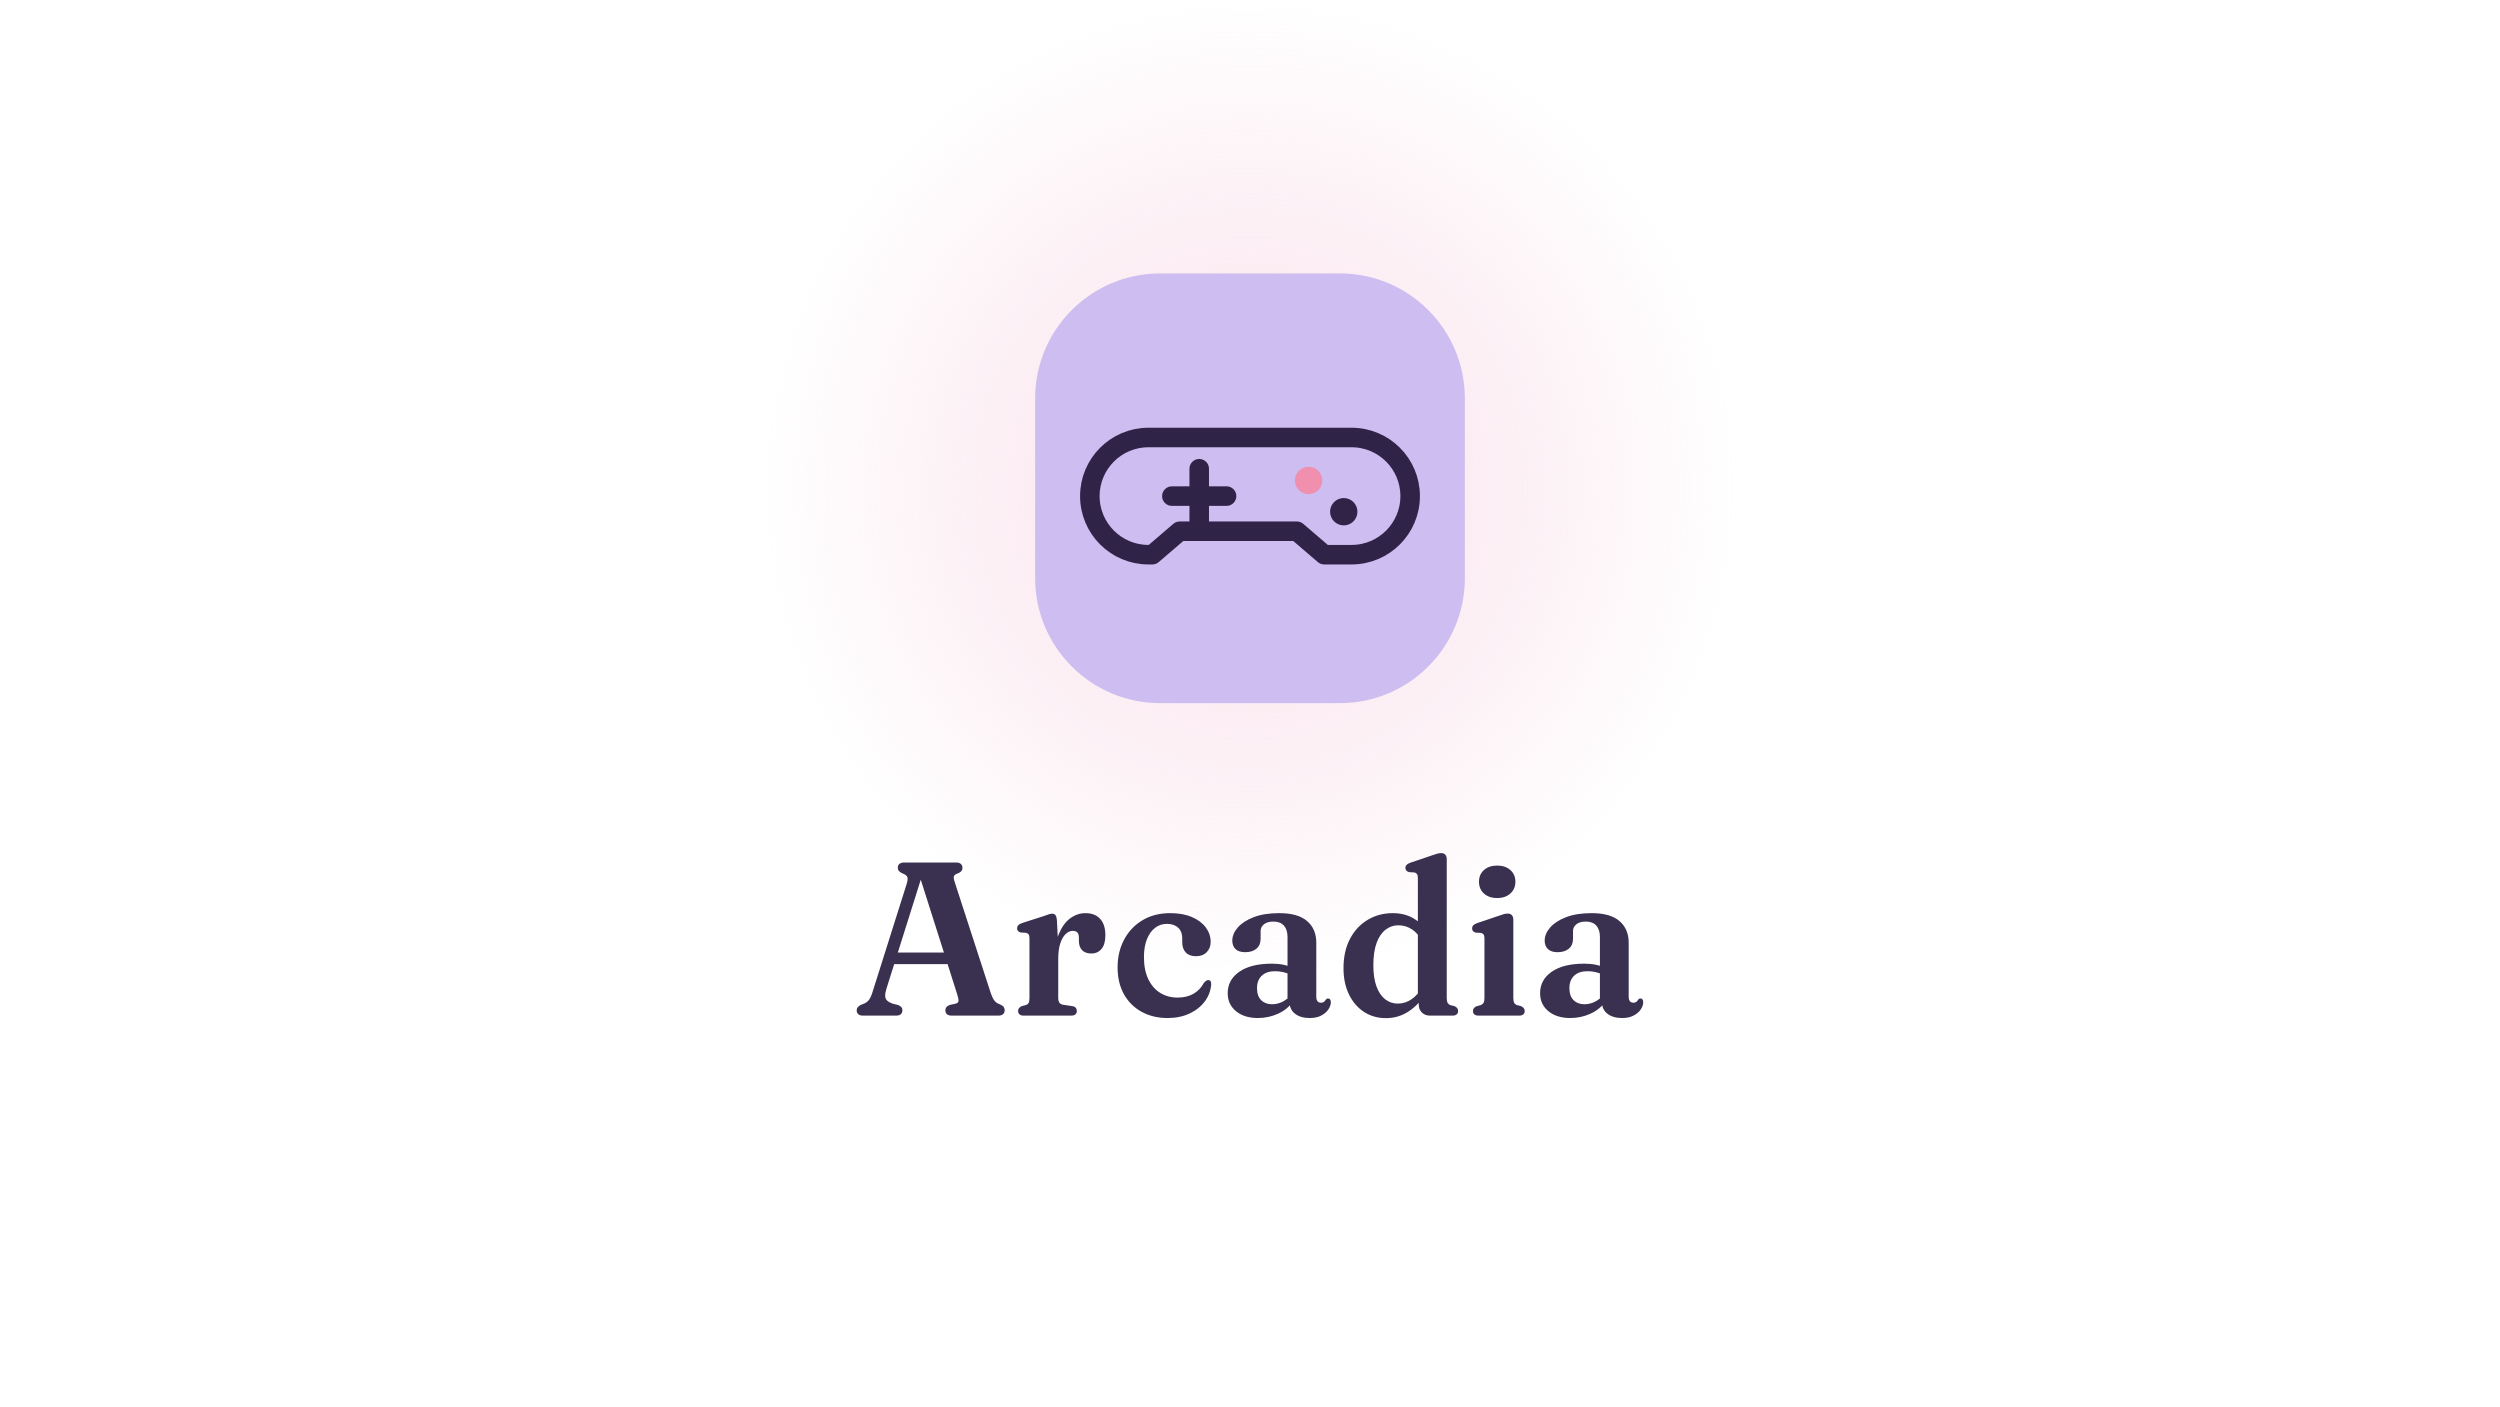
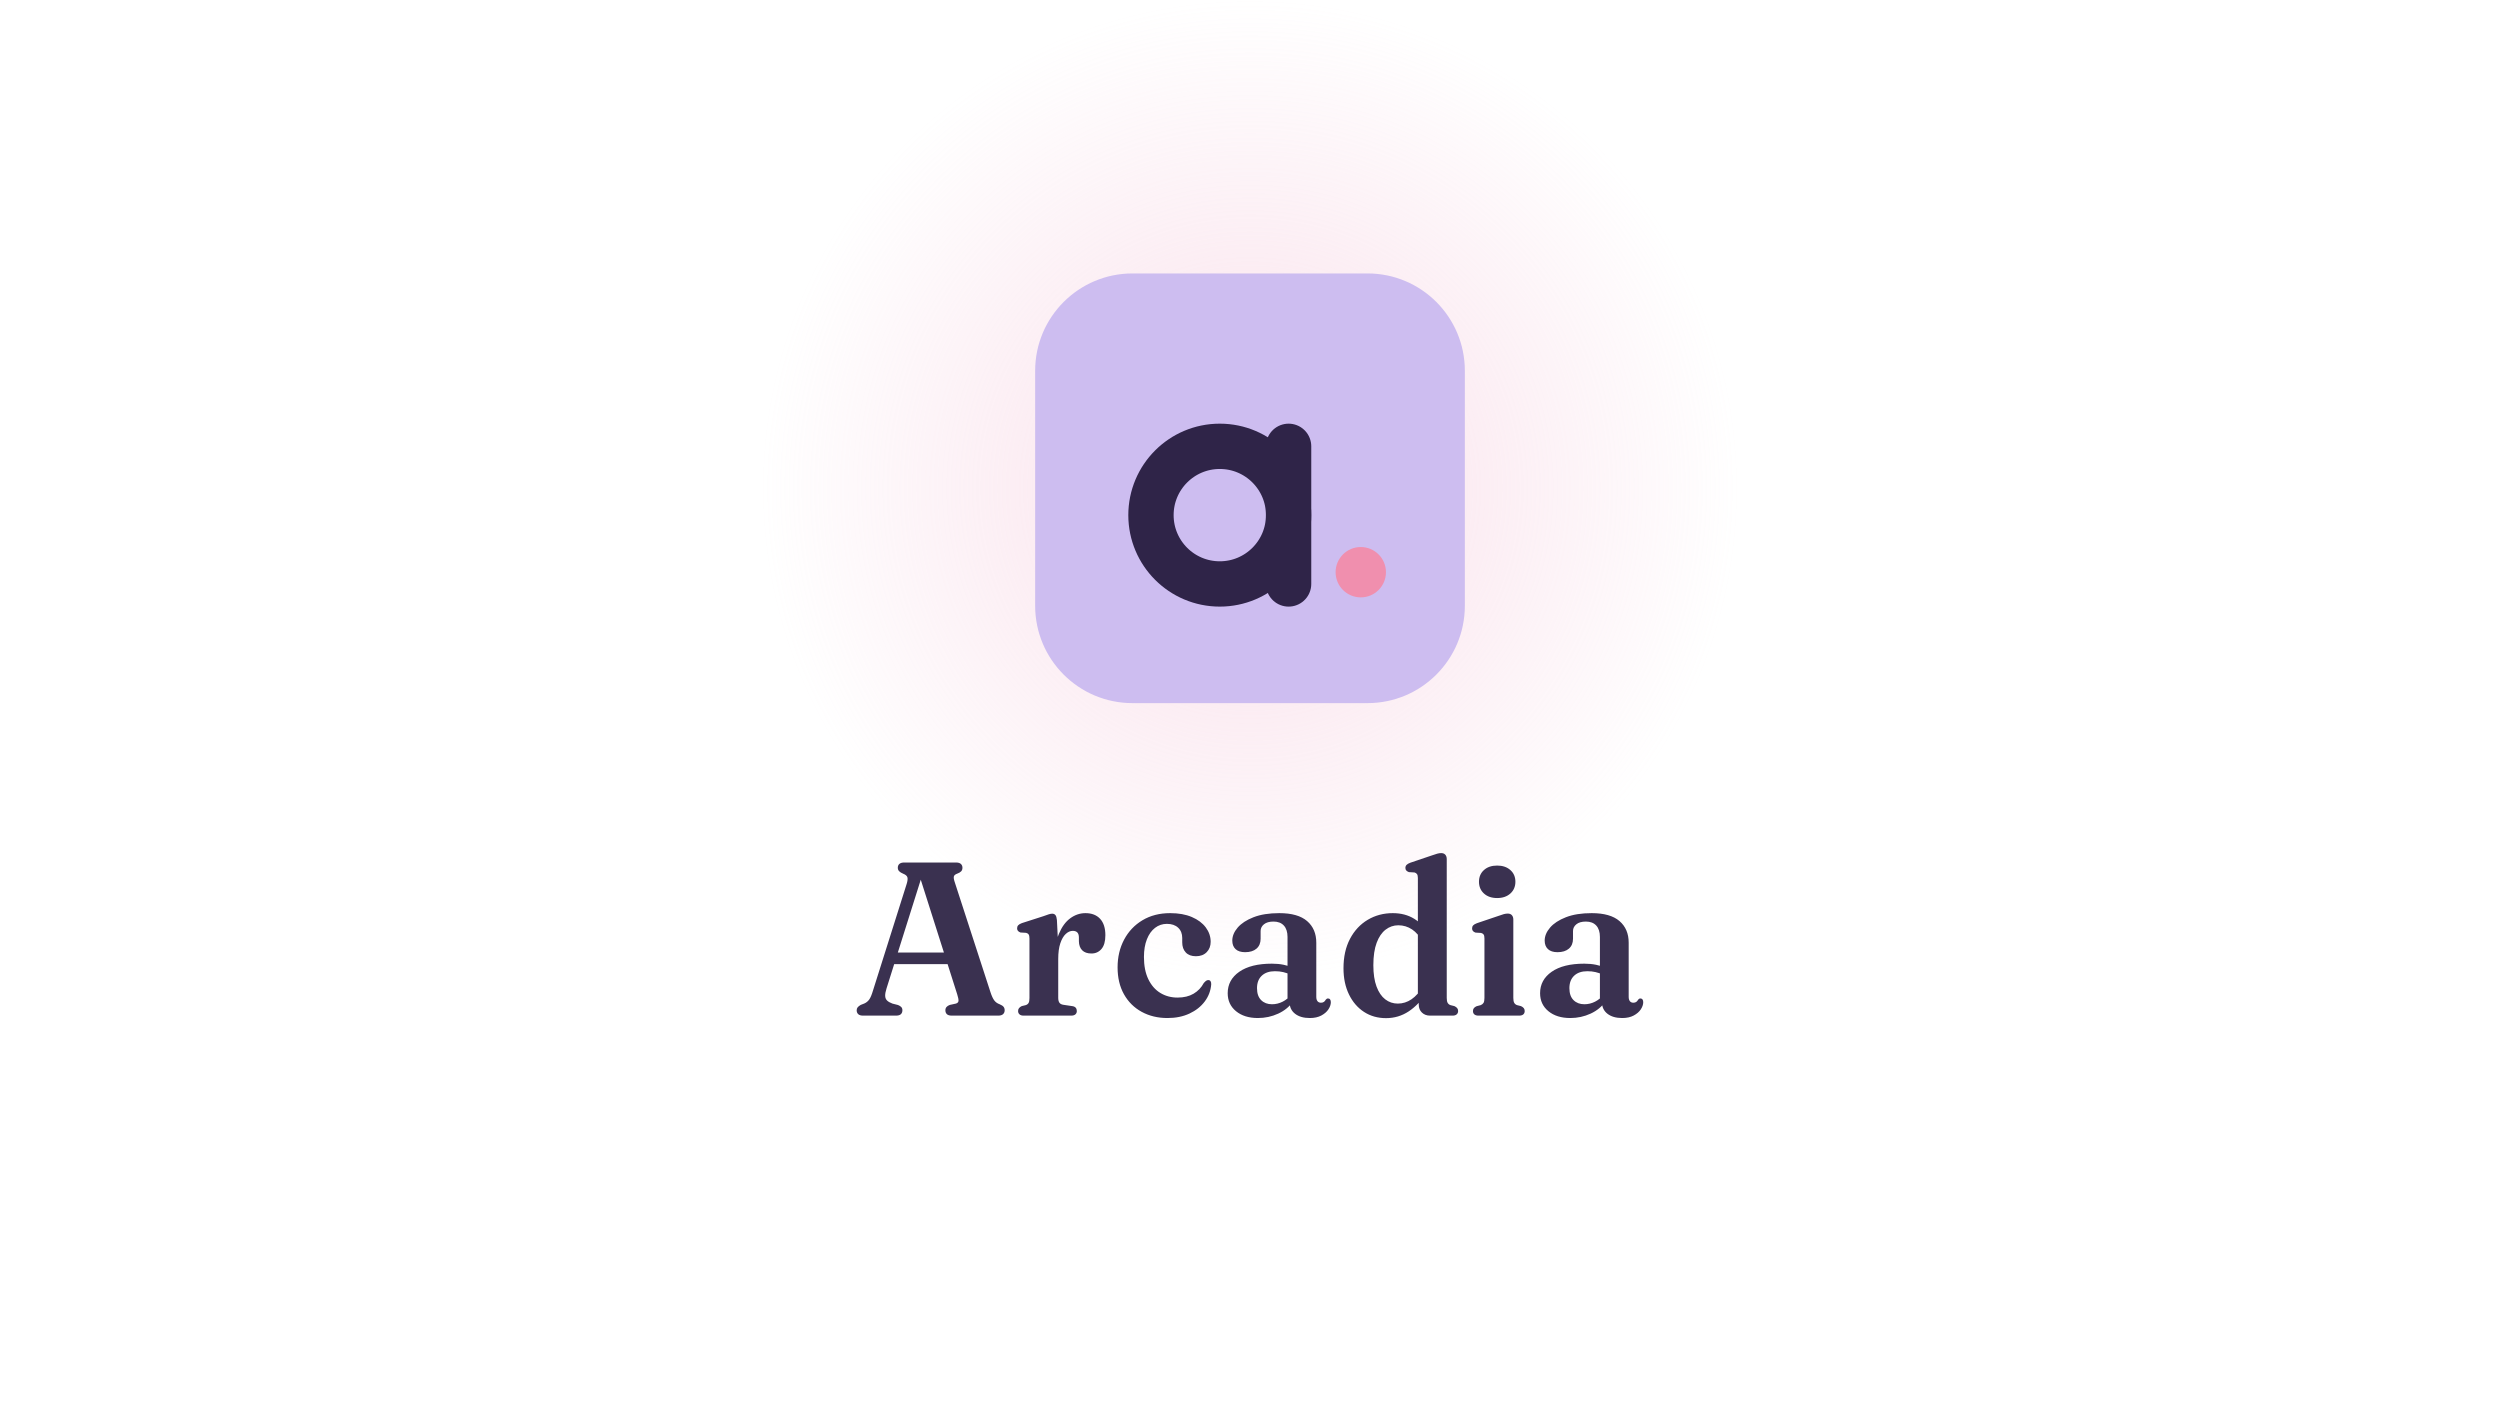
<svg xmlns="http://www.w3.org/2000/svg" width="1280" height="720" viewBox="0 0 1280 720">
  <defs>
    <radialGradient id="glow" cx="0.5" cy="0.5" r="0.5">
      <stop offset="0" stop-color="#f2b6cf" stop-opacity="0.45" />
      <stop offset="1" stop-color="#f2b6cf" stop-opacity="0" />
    </radialGradient>
  </defs>
  <circle cx="640" cy="250" r="250" fill="url(#glow)" />
-   <g transform="translate(530 140)">
-     <rect x="0" y="0" width="220" height="220" rx="64" fill="#cdbdf0" />
-     <path d="M58 84h104a30 30 0 0 1 0 60h-14l-14-12H74l-14 12H58a30 30 0 0 1 0-60z" fill="none" stroke="#2f2448" stroke-width="10" stroke-linejoin="round" />
-     <path d="M70 114h28M84 100v28" stroke="#2f2448" stroke-width="10" stroke-linecap="round" />
-     <circle cx="140" cy="106" r="7" fill="#f08fae" />
-     <circle cx="158" cy="122" r="7" fill="#2f2448" />
+   <g transform="translate(530 140) scale(0.859375)">
+     <rect width="256" height="256" rx="58" fill="#cdbdf0" />
+     <circle cx="110" cy="144" r="41" fill="none" stroke="#2f2448" stroke-width="27" />
+     <path d="M151 103v82" stroke="#2f2448" stroke-width="27" stroke-linecap="round" />
+     <circle cx="194" cy="178" r="15" fill="#f08fae" />
  </g>
  <path transform="translate(437.5 520)" fill="#3a3150" d="M18.2 -32.312H50.512L50.736 -26.376H17.864ZM24.528 -2.744Q24.528 -1.456 23.744 -0.728Q22.96 0.0 21.28 0.0H4.368Q2.744 0.0 1.932 -0.728Q1.12 -1.456 1.12 -2.744Q1.12 -3.64 1.624 -4.256Q2.128 -4.872 3.192 -5.488L5.04 -6.216Q6.552 -6.888 7.532 -8.232Q8.512 -9.576 9.52 -12.992L26.712 -67.424Q27.44 -69.776 27.076 -70.868Q26.712 -71.96 24.864 -72.688Q23.52 -73.248 22.848 -73.948Q22.176 -74.648 22.176 -75.712Q22.176 -77.0 23.016 -77.7Q23.856 -78.4 25.48 -78.4H51.968Q53.648 -78.4 54.46 -77.672Q55.272 -76.944 55.272 -75.712Q55.272 -74.592 54.628 -73.892Q53.984 -73.192 52.584 -72.688Q51.184 -72.184 50.904 -71.344Q50.624 -70.504 51.24 -68.6L69.608 -12.04Q70.56 -9.128 71.568 -7.784Q72.576 -6.44 74.312 -5.824Q75.768 -5.208 76.328 -4.508Q76.888 -3.808 76.888 -2.744Q76.888 -1.512 76.076 -0.756Q75.264 0.0 73.584 0.0H49.784Q48.104 0.0 47.32 -0.728Q46.536 -1.456 46.536 -2.744Q46.536 -3.752 47.124 -4.424Q47.712 -5.096 48.832 -5.488L51.912 -6.16Q53.2 -6.552 53.256 -7.588Q53.312 -8.624 52.584 -10.92L33.264 -71.68L34.888 -72.632L16.408 -13.944Q15.68 -11.648 15.708 -10.164Q15.736 -8.68 16.66 -7.756Q17.584 -6.832 19.432 -6.16L22.288 -5.432Q23.408 -4.984 23.968 -4.368Q24.528 -3.752 24.528 -2.744Z M102.464 -28.672Q102.464 -36.624 104.676 -41.916Q106.888 -47.208 110.472 -49.84Q114.056 -52.472 118.256 -52.472Q123.072 -52.472 125.76 -49.56Q128.448 -46.648 128.448 -41.16Q128.448 -36.456 126.46 -34.132Q124.472 -31.808 121.336 -31.808Q118.2 -31.808 116.576 -33.46Q114.952 -35.112 114.896 -38.08V-39.984Q114.896 -41.72 114.112 -42.56Q113.328 -43.4 111.76 -43.4Q109.856 -43.4 108.148 -41.804Q106.44 -40.208 105.376 -37.016Q104.312 -33.824 104.312 -29.008ZM103.64 -48.944 104.312 -35.504V-9.128Q104.312 -7.504 104.9 -6.636Q105.488 -5.768 106.944 -5.544L111.48 -4.872Q112.712 -4.704 113.272 -4.032Q113.832 -3.36 113.832 -2.352Q113.832 -1.288 113.104 -0.644Q112.376 0.0 110.976 0.0H86.56Q85.216 0.0 84.488 -0.644Q83.76 -1.288 83.76 -2.352Q83.76 -3.248 84.236 -3.836Q84.712 -4.424 85.608 -4.872L87.68 -5.376Q88.688 -5.712 89.136 -6.496Q89.584 -7.28 89.584 -9.016V-39.48Q89.584 -40.936 89.164 -41.552Q88.744 -42.168 87.848 -42.392L84.992 -42.56Q84.096 -42.896 83.676 -43.4Q83.256 -43.904 83.256 -44.688Q83.256 -45.64 83.816 -46.256Q84.376 -46.872 85.72 -47.376L96.696 -50.904Q98.432 -51.576 99.496 -51.884Q100.56 -52.192 101.232 -52.192Q102.296 -52.192 102.884 -51.464Q103.472 -50.736 103.64 -48.944Z M182.36 -37.8Q182.36 -34.552 180.316 -32.48Q178.272 -30.408 174.8 -30.408Q171.44 -30.408 169.62 -32.34Q167.8 -34.272 167.8 -37.52V-39.76Q167.8 -43.064 165.7 -45.024Q163.6 -46.984 159.96 -46.984Q156.544 -46.984 153.884 -44.94Q151.224 -42.896 149.712 -39.088Q148.2 -35.28 148.2 -30.016Q148.2 -23.296 150.44 -18.648Q152.68 -14.0 156.572 -11.62Q160.464 -9.24 165.392 -9.24Q170.264 -9.24 173.624 -11.228Q176.984 -13.216 178.832 -16.688Q179.616 -17.584 180.12 -17.892Q180.624 -18.2 181.184 -18.2Q181.912 -18.2 182.304 -17.612Q182.696 -17.024 182.64 -15.96Q182.248 -11.144 179.336 -7.252Q176.424 -3.36 171.524 -1.064Q166.624 1.232 160.24 1.232Q152.848 1.232 147.052 -1.932Q141.256 -5.096 137.98 -10.92Q134.704 -16.744 134.704 -24.696Q134.704 -32.592 138.036 -38.892Q141.368 -45.192 147.444 -48.832Q153.52 -52.472 161.64 -52.472Q168.08 -52.472 172.728 -50.484Q177.376 -48.496 179.868 -45.136Q182.36 -41.776 182.36 -37.8Z M222.776 -6.832V-8.12L221.712 -8.344V-40.264Q221.712 -44.072 219.836 -46.116Q217.96 -48.16 214.544 -48.16Q211.352 -48.16 209.644 -46.76Q207.936 -45.36 207.936 -43.344V-39.368Q207.936 -36.12 205.836 -34.3Q203.736 -32.48 199.984 -32.48Q196.792 -32.48 195.112 -34.048Q193.432 -35.616 193.432 -38.416Q193.432 -41.832 196.176 -45.052Q198.92 -48.272 204.296 -50.372Q209.672 -52.472 217.512 -52.472Q227.032 -52.472 231.736 -48.412Q236.44 -44.352 236.44 -37.352V-9.632Q236.44 -8.176 237.056 -7.392Q237.672 -6.608 238.848 -6.608Q239.744 -6.608 240.332 -7.028Q240.92 -7.448 241.256 -8.12Q241.48 -8.4 241.76 -8.596Q242.04 -8.792 242.432 -8.792Q243.16 -8.792 243.524 -8.26Q243.888 -7.728 243.888 -6.888Q243.888 -5.096 242.656 -3.22Q241.424 -1.344 239.016 -0.056Q236.608 1.232 233.136 1.232Q228.376 1.232 225.576 -0.952Q222.776 -3.136 222.776 -6.832ZM191.08 -11.48Q191.08 -18.312 197.016 -22.456Q202.952 -26.6 213.704 -26.6Q217.008 -26.6 219.696 -26.04Q222.384 -25.48 224.344 -24.584L223.224 -21.0Q221.376 -21.84 219.472 -22.288Q217.568 -22.736 215.272 -22.736Q210.96 -22.736 208.524 -20.44Q206.088 -18.144 206.088 -14.056Q206.088 -10.024 208.216 -7.924Q210.344 -5.824 213.76 -5.824Q216.616 -5.824 219.22 -7.14Q221.824 -8.456 223.56 -10.752L224.68 -7.448Q221.88 -3.304 216.98 -1.036Q212.08 1.232 206.536 1.232Q199.592 1.232 195.336 -2.268Q191.08 -5.768 191.08 -11.48Z M288.896 -9.184 288.448 -9.576V-70.448Q288.448 -71.848 288.0 -72.464Q287.552 -73.08 286.712 -73.304L283.856 -73.472Q282.96 -73.808 282.512 -74.312Q282.064 -74.816 282.064 -75.6Q282.064 -76.552 282.652 -77.168Q283.24 -77.784 284.584 -78.288L295.504 -81.984Q297.24 -82.6 298.332 -82.908Q299.424 -83.216 300.376 -83.216Q301.776 -83.216 302.504 -82.376Q303.232 -81.536 303.232 -80.192V-9.072Q303.232 -7.336 303.708 -6.524Q304.184 -5.712 305.136 -5.376L307.152 -4.872Q308.104 -4.424 308.58 -3.836Q309.056 -3.248 309.056 -2.352Q309.056 -1.288 308.328 -0.644Q307.6 0.0 306.256 0.0H294.664Q292.144 0.0 290.52 -1.568Q288.896 -3.136 288.896 -5.656ZM250.368 -24.248Q250.368 -32.984 253.7 -39.312Q257.032 -45.64 262.772 -49.056Q268.512 -52.472 275.624 -52.472Q281.896 -52.472 286.572 -49.588Q291.248 -46.704 294.216 -41.384L290.968 -37.632Q288.672 -42.0 285.48 -44.128Q282.288 -46.256 278.424 -46.256Q274.84 -46.256 271.928 -44.016Q269.016 -41.776 267.336 -37.268Q265.656 -32.76 265.656 -25.816Q265.656 -19.264 267.28 -14.896Q268.904 -10.528 271.732 -8.344Q274.56 -6.16 278.2 -6.16Q281.952 -6.16 285.2 -8.372Q288.448 -10.584 291.08 -15.008L293.208 -12.096Q289.008 -5.656 283.772 -2.184Q278.536 1.288 272.152 1.288Q265.768 1.288 260.868 -1.904Q255.968 -5.096 253.168 -10.864Q250.368 -16.632 250.368 -24.248Z M337.32 -49.224V-9.072Q337.32 -7.336 337.796 -6.524Q338.272 -5.712 339.224 -5.376L341.24 -4.872Q342.192 -4.424 342.668 -3.836Q343.144 -3.248 343.144 -2.352Q343.144 -1.232 342.416 -0.616Q341.688 0.0 340.344 0.0H319.456Q318.112 0.0 317.384 -0.616Q316.656 -1.232 316.656 -2.352Q316.656 -3.248 317.132 -3.836Q317.608 -4.424 318.504 -4.816L320.632 -5.376Q321.584 -5.768 322.06 -6.524Q322.536 -7.28 322.536 -9.072V-39.48Q322.536 -40.936 322.116 -41.524Q321.696 -42.112 320.8 -42.336L317.944 -42.504Q317.048 -42.84 316.628 -43.344Q316.208 -43.848 316.208 -44.688Q316.208 -45.584 316.768 -46.2Q317.328 -46.816 318.672 -47.32L329.592 -51.016Q331.384 -51.688 332.448 -51.968Q333.512 -52.248 334.464 -52.248Q335.864 -52.248 336.592 -51.408Q337.32 -50.568 337.32 -49.224ZM329.032 -60.2Q324.832 -60.2 322.284 -62.524Q319.736 -64.848 319.736 -68.544Q319.736 -72.24 322.284 -74.536Q324.832 -76.832 329.032 -76.832Q333.232 -76.832 335.808 -74.536Q338.384 -72.24 338.384 -68.544Q338.384 -64.848 335.808 -62.524Q333.232 -60.2 329.032 -60.2Z M382.72 -6.832V-8.12L381.656 -8.344V-40.264Q381.656 -44.072 379.78 -46.116Q377.904 -48.16 374.488 -48.16Q371.296 -48.16 369.588 -46.76Q367.88 -45.36 367.88 -43.344V-39.368Q367.88 -36.12 365.78 -34.3Q363.68 -32.48 359.928 -32.48Q356.736 -32.48 355.056 -34.048Q353.376 -35.616 353.376 -38.416Q353.376 -41.832 356.12 -45.052Q358.864 -48.272 364.24 -50.372Q369.616 -52.472 377.456 -52.472Q386.976 -52.472 391.68 -48.412Q396.384 -44.352 396.384 -37.352V-9.632Q396.384 -8.176 397.0 -7.392Q397.616 -6.608 398.792 -6.608Q399.688 -6.608 400.276 -7.028Q400.864 -7.448 401.2 -8.12Q401.424 -8.4 401.704 -8.596Q401.984 -8.792 402.376 -8.792Q403.104 -8.792 403.468 -8.26Q403.832 -7.728 403.832 -6.888Q403.832 -5.096 402.6 -3.22Q401.368 -1.344 398.96 -0.056Q396.552 1.232 393.08 1.232Q388.32 1.232 385.52 -0.952Q382.72 -3.136 382.72 -6.832ZM351.024 -11.48Q351.024 -18.312 356.96 -22.456Q362.896 -26.6 373.648 -26.6Q376.952 -26.6 379.64 -26.04Q382.328 -25.48 384.288 -24.584L383.168 -21.0Q381.32 -21.84 379.416 -22.288Q377.512 -22.736 375.216 -22.736Q370.904 -22.736 368.468 -20.44Q366.032 -18.144 366.032 -14.056Q366.032 -10.024 368.16 -7.924Q370.288 -5.824 373.704 -5.824Q376.56 -5.824 379.164 -7.14Q381.768 -8.456 383.504 -10.752L384.624 -7.448Q381.824 -3.304 376.924 -1.036Q372.024 1.232 366.48 1.232Q359.536 1.232 355.28 -2.268Q351.024 -5.768 351.024 -11.48Z" />
</svg>
